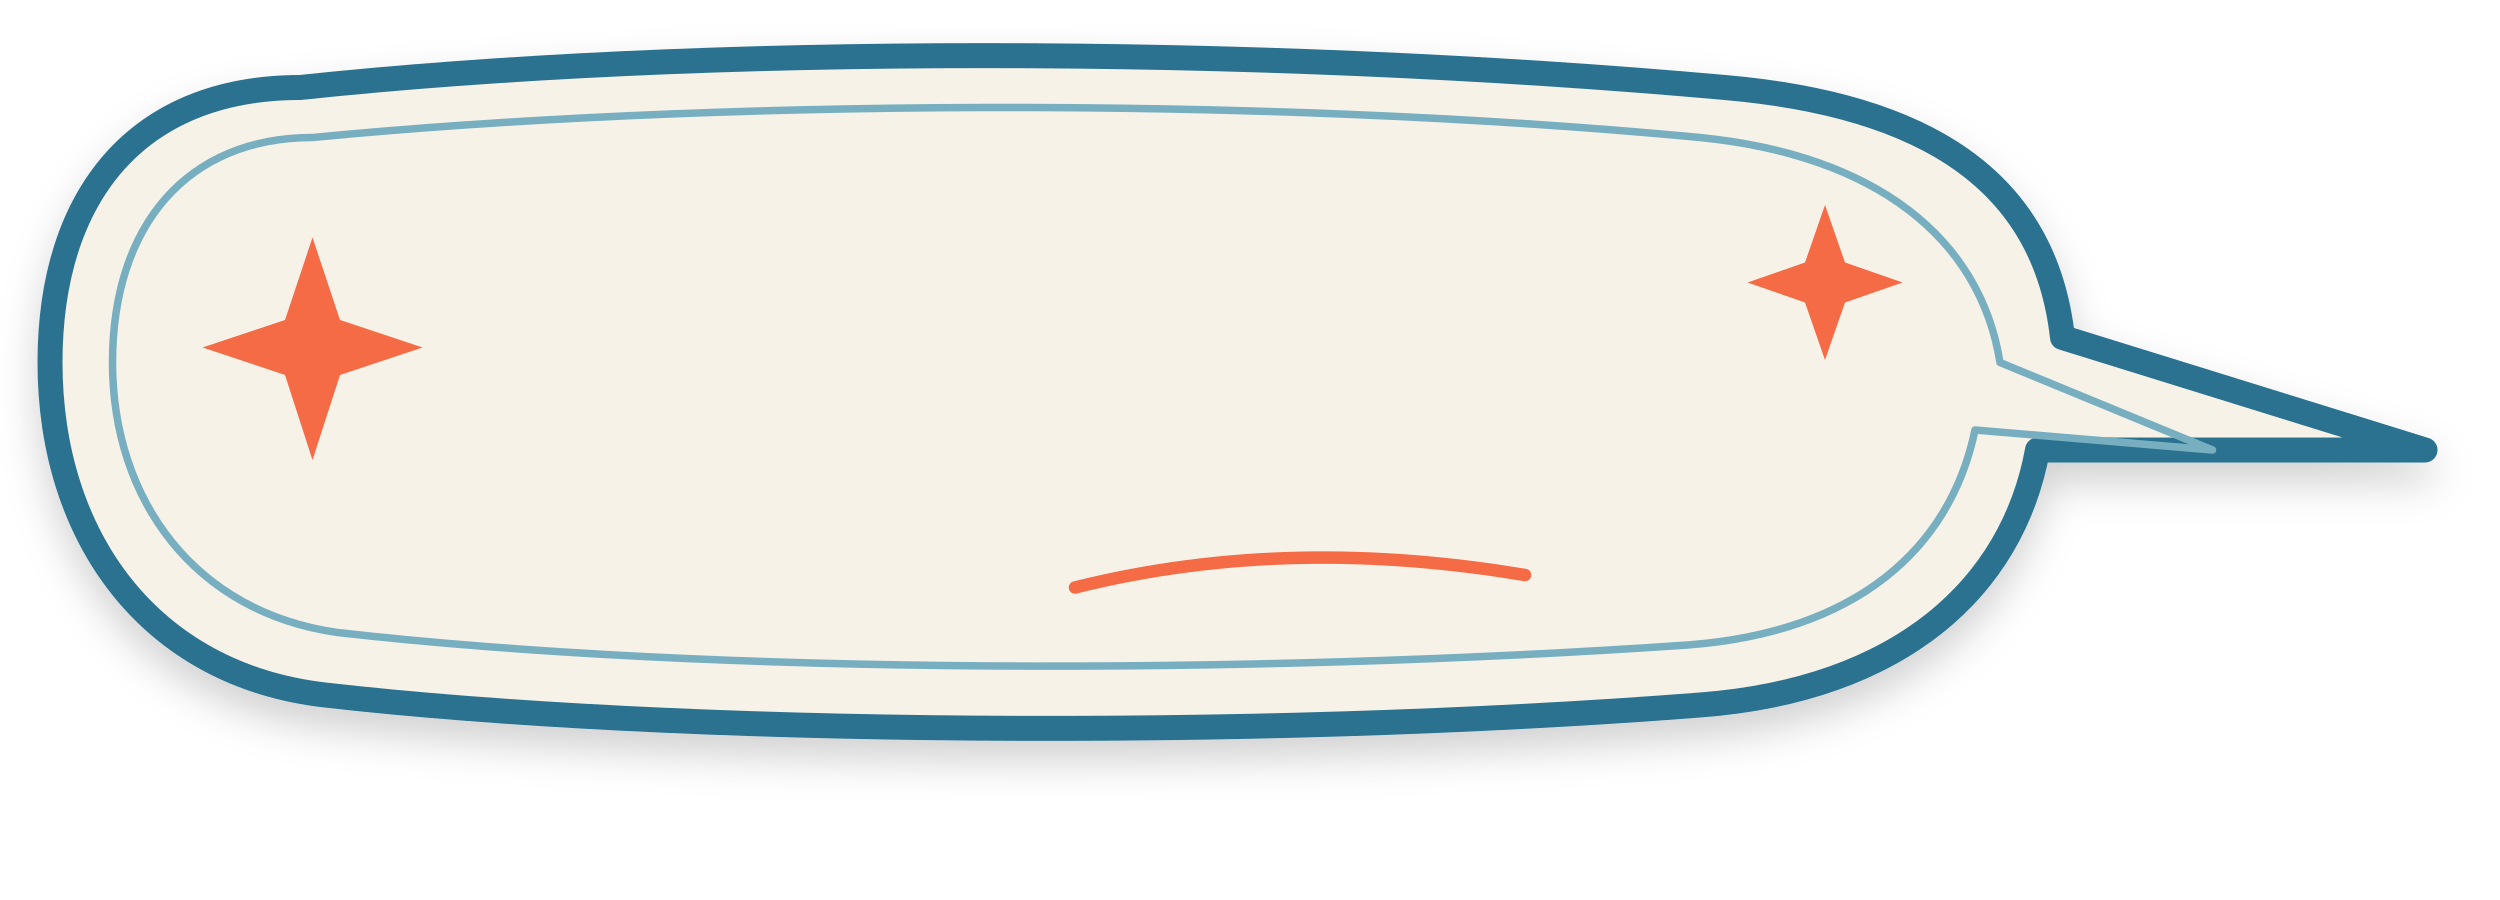
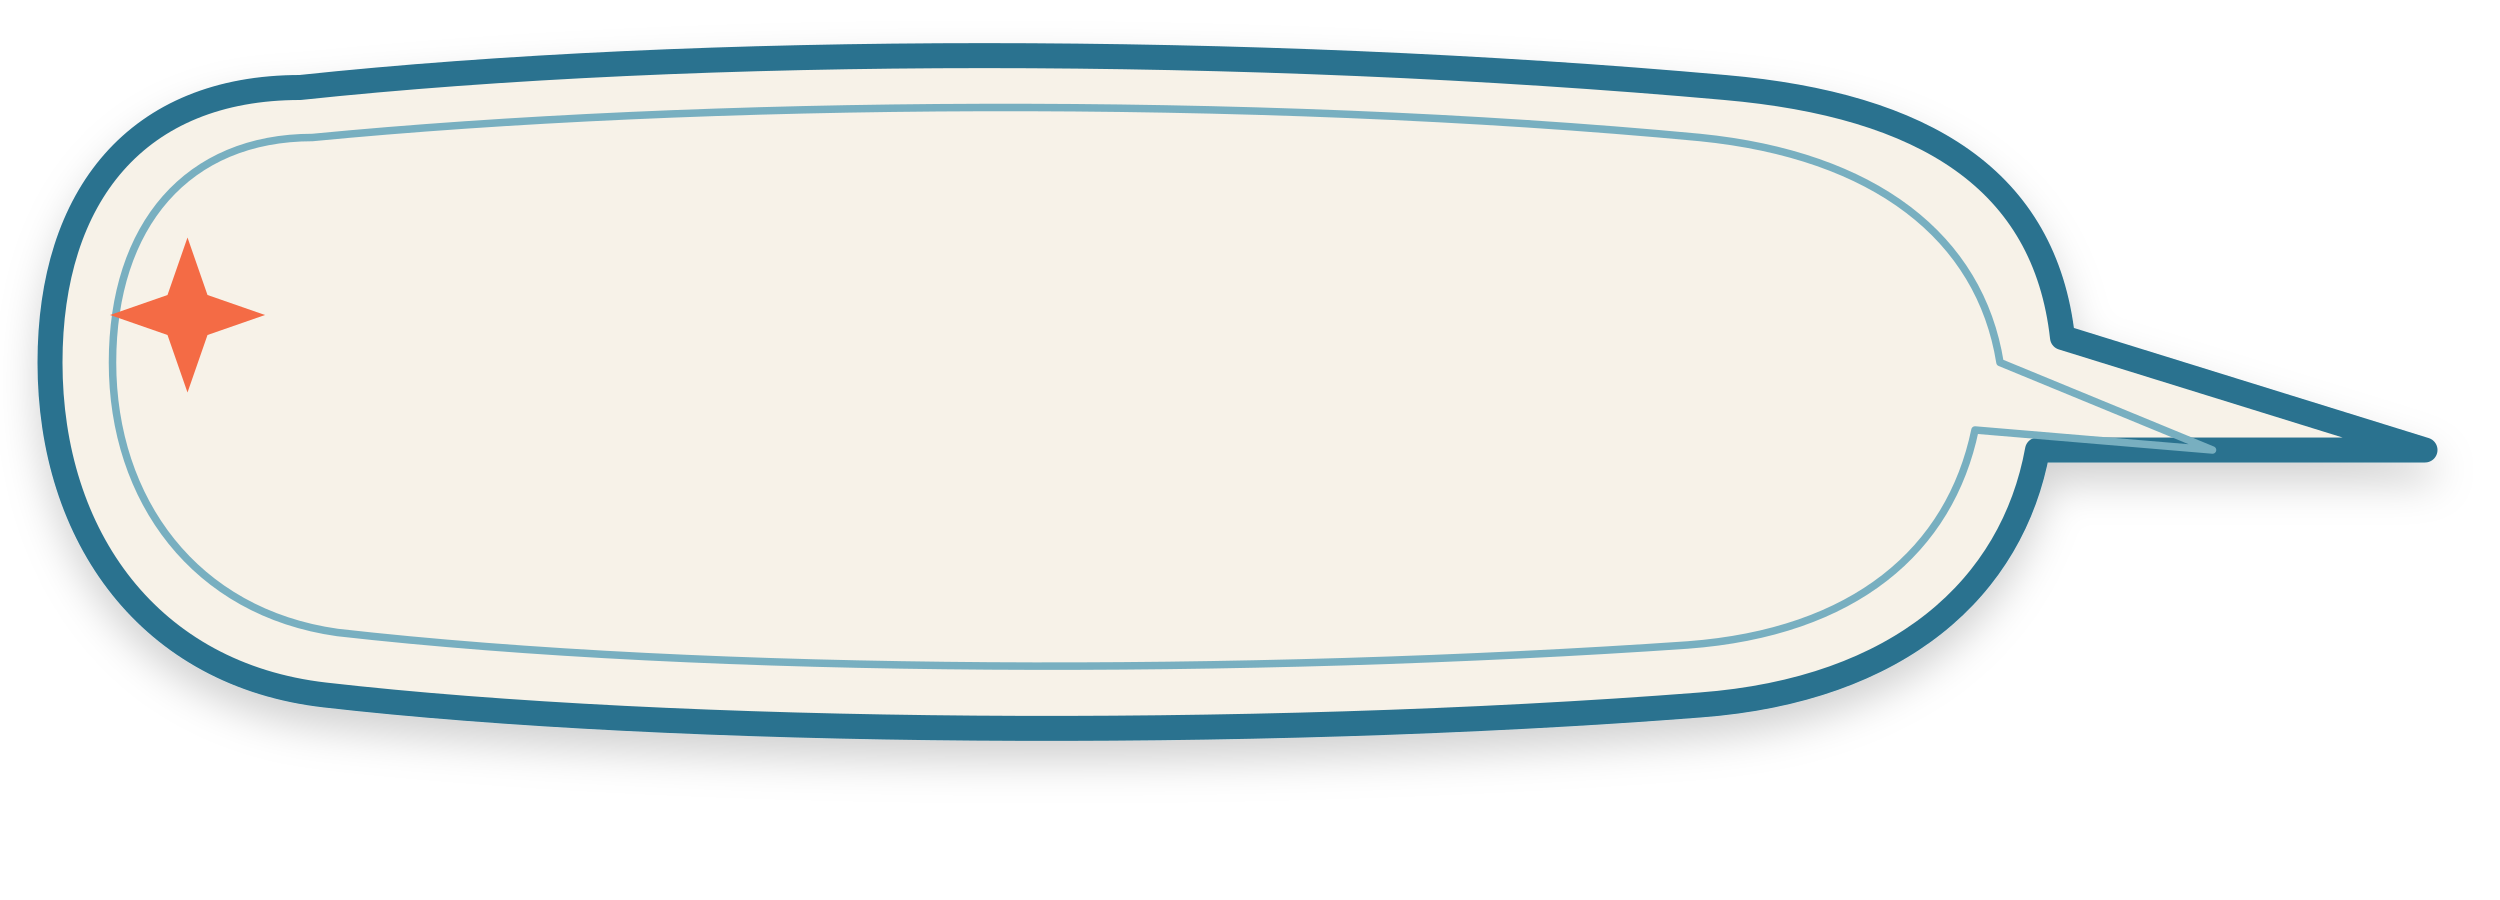
<svg xmlns="http://www.w3.org/2000/svg" width="1000" height="360" viewBox="0 0 1000 360" fill="none">
  <defs>
    <filter id="shadow" x="-20%" y="-20%" width="140%" height="150%">
      <feDropShadow dx="0" dy="8" stdDeviation="8" flood-color="#000000" flood-opacity="0.18" />
    </filter>
  </defs>
  <path d="       M 120 35       C 55 35 20 78 20 145       C 20 215 60 270 130 278       C 270 294 500 296 680 282       C 760 276 805 235 815 180       L 970 180       L 825 135       C 818 72 770 42 690 35       C 500 18 280 18 120 35       Z     " fill="#F7F2E8" stroke="#2A728F" stroke-width="10" stroke-linejoin="round" filter="url(#shadow)" />
  <path d="       M 125 55       C 75 55 45 90 45 145       C 45 200 78 245 135 253       C 285 270 500 270 675 258       C 742 253 780 220 790 172       L 885 180       L 800 145       C 792 95 750 62 680 55       C 500 38 280 40 125 55       Z     " stroke="#78AFC0" stroke-width="3" stroke-linejoin="round" />
-   <path d="       M 125 95       L 136 128       L 169 139       L 136 150       L 125 184       L 114 150       L 81 139       L 114 128       Z     " fill="#F46B45" />
-   <path d="       M 730 82       L 738 105       L 761 113       L 738 121       L 730 144       L 722 121       L 699 113       L 722 105       Z     " fill="#F46B45" />
-   <path d="M 430 235 C 490 220 550 220 610 230" stroke="#F46B45" stroke-width="5" stroke-linecap="round" />
+   <path d="       M 75 95       L 83 118       L 106 126       L 83 134       L 75 157       L 67 134       L 44 126       L 67 118       Z     " fill="#F46B45" />
</svg>
